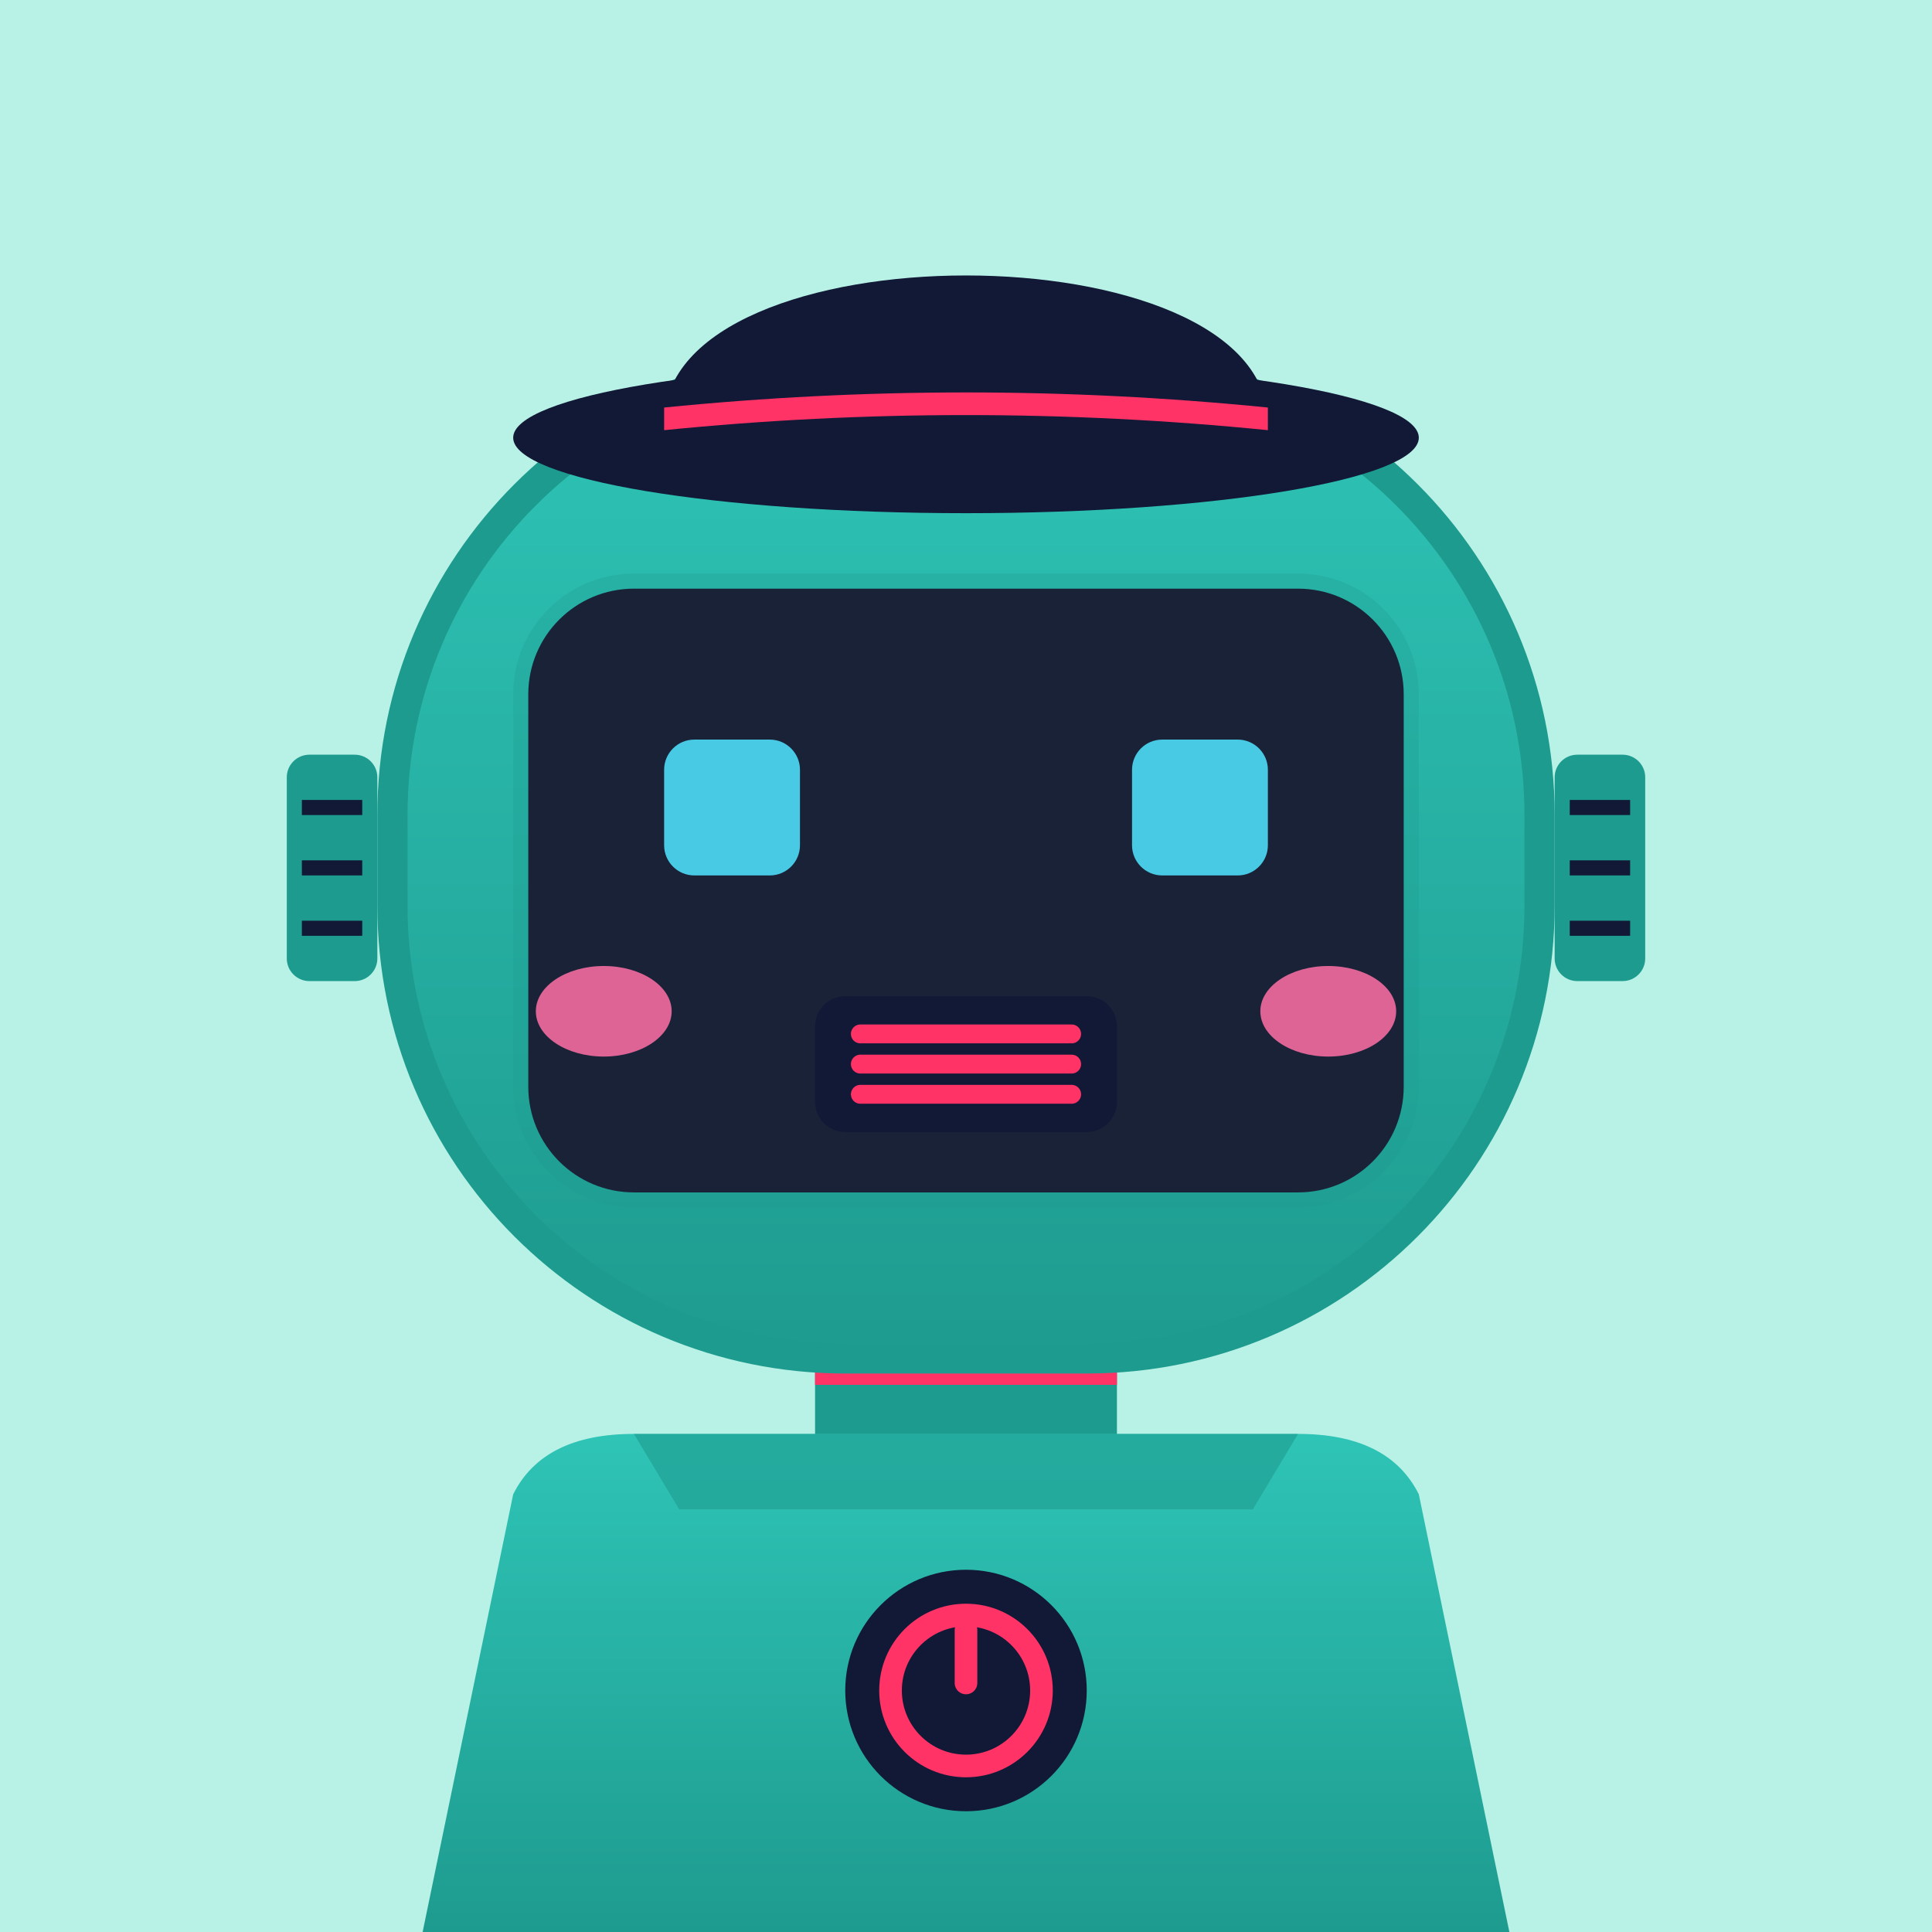
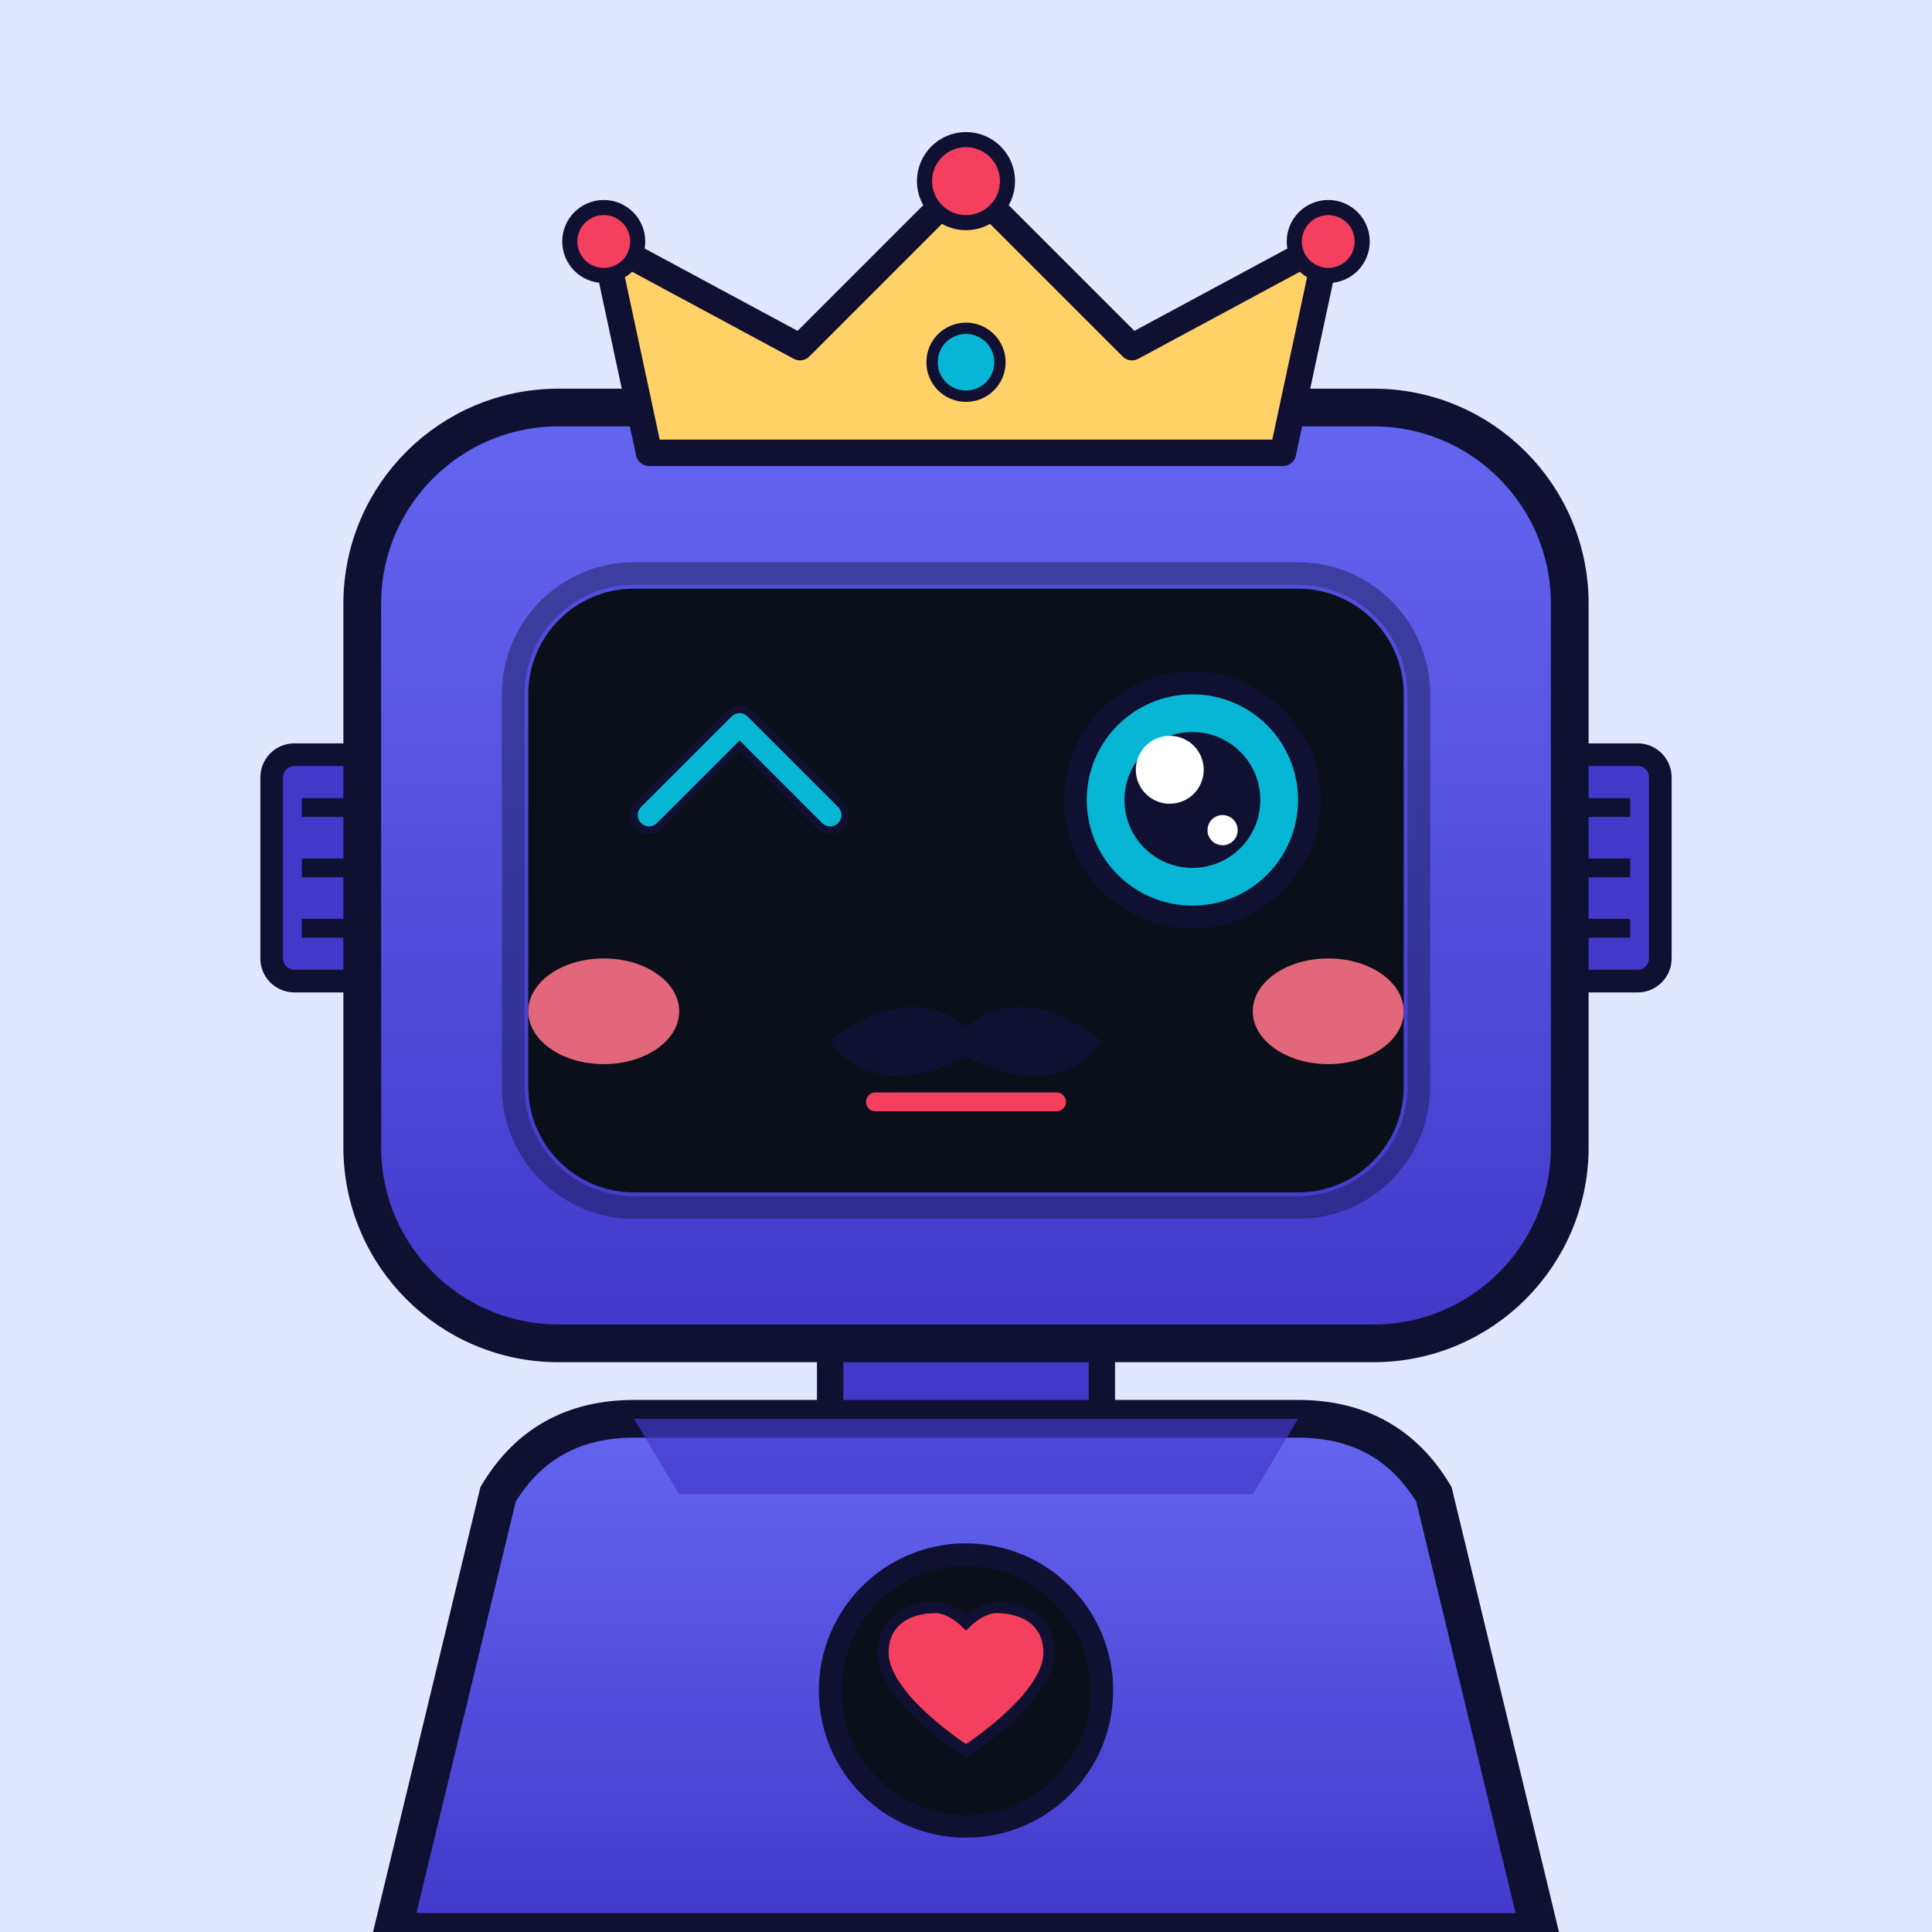
<svg xmlns="http://www.w3.org/2000/svg" viewBox="0 0 256 256" width="256" height="256">
  <defs>
    <clipPath id="avatar-clip">
      <rect x="0" y="0" width="256" height="256" rx="16" ry="16" />
    </clipPath>
    <linearGradient id="bg-grad-linear" x1="0%" y1="0%" x2="100%" y2="100%">
-       <stop offset="0%" stop-color="#B8F2E6" />
-       <stop offset="100%" stop-color="#84E6D2" />
+       <stop offset="0%" stop-color="#E0E7FF" />
+       <stop offset="100%" stop-color="#C7D2FE" />
    </linearGradient>
    <radialGradient id="bg-grad-radial" cx="50%" cy="40%" r="60%">
-       <stop offset="0%" stop-color="#84E6D2" />
-       <stop offset="100%" stop-color="#B8F2E6" />
+       <stop offset="0%" stop-color="#C7D2FE" />
+       <stop offset="100%" stop-color="#E0E7FF" />
    </radialGradient>
    <linearGradient id="chassis-grad" x1="0%" y1="0%" x2="0%" y2="100%">
-       <stop offset="0%" stop-color="#2EC4B6" />
-       <stop offset="100%" stop-color="#1E9B8F" />
+       <stop offset="0%" stop-color="#6366F1" />
+       <stop offset="100%" stop-color="#4338CA" />
    </linearGradient>
    <linearGradient id="metal-shine" x1="0%" y1="0%" x2="100%" y2="100%">
      <stop offset="0%" stop-color="#FFFFFF" stop-opacity="0.35" />
      <stop offset="50%" stop-color="#FFFFFF" stop-opacity="0.0" />
      <stop offset="100%" stop-color="#000000" stop-opacity="0.15" />
    </linearGradient>
  </defs>
-   <rect x="0" y="0" width="256" height="256" fill="#B8F2E6" />
+   <rect x="0" y="0" width="256" height="256" fill="#E0E7FF" />
  <g clip-path="url(#avatar-clip)">
-     <rect x="108" y="165" width="40" height="30" rx="4" fill="#1E9B8F" />
-     <line x1="108" y1="172" x2="148" y2="172" stroke="#FF3366" stroke-width="3" />
-     <line x1="108" y1="182" x2="148" y2="182" stroke="#FF3366" stroke-width="3" />
-     <path d="M 56 256 L 68 198 Q 72 190 84 190 L 172 190 Q 184 190 188 198 L 200 256 Z" fill="url(#chassis-grad)" />
-     <path d="M 84 190 L 172 190 L 166 200 L 90 200 Z" fill="#1E9B8F" opacity="0.6" />
-     <circle cx="128" cy="224" r="16" fill="#111936" />
-     <circle cx="128" cy="224" r="10" stroke="#FF3366" stroke-width="3" fill="none" />
-     <line x1="128" y1="216" x2="128" y2="223" stroke="#FF3366" stroke-width="3" stroke-linecap="round" />
-     <rect x="38" y="100" width="12" height="30" rx="3" fill="#1E9B8F" />
-     <line x1="40" y1="107" x2="48" y2="107" stroke="#111936" stroke-width="2" />
-     <line x1="40" y1="115" x2="48" y2="115" stroke="#111936" stroke-width="2" />
-     <line x1="40" y1="123" x2="48" y2="123" stroke="#111936" stroke-width="2" />
-     <rect x="206" y="100" width="12" height="30" rx="3" fill="#1E9B8F" />
-     <line x1="208" y1="107" x2="216" y2="107" stroke="#111936" stroke-width="2" />
-     <line x1="208" y1="115" x2="216" y2="115" stroke="#111936" stroke-width="2" />
-     <line x1="208" y1="123" x2="216" y2="123" stroke="#111936" stroke-width="2" />
-     <rect x="52" y="48" width="152" height="132" rx="60" ry="60" fill="url(#chassis-grad)" stroke="#1E9B8F" stroke-width="4" />
-     <rect x="68" y="76" width="120" height="84" rx="16" ry="16" fill="#1E9B8F" opacity="0.3" />
-     <rect x="70" y="78" width="116" height="80" rx="14" ry="14" fill="#1A2238" />
-     <rect x="88" y="98" width="18" height="18" rx="4" fill="#48CAE4" />
-     <rect x="150" y="98" width="18" height="18" rx="4" fill="#48CAE4" />
-     <ellipse cx="80" cy="134" rx="9" ry="6" fill="#FF70A6" opacity="0.85" />
-     <ellipse cx="176" cy="134" rx="9" ry="6" fill="#FF70A6" opacity="0.85" />
-     <rect x="108" y="132" width="40" height="18" rx="4" fill="#111936" />
-     <line x1="114" y1="137" x2="142" y2="137" stroke="#FF3366" stroke-width="2.5" stroke-linecap="round" />
-     <line x1="114" y1="141" x2="142" y2="141" stroke="#FF3366" stroke-width="2.5" stroke-linecap="round" />
-     <line x1="114" y1="145" x2="142" y2="145" stroke="#FF3366" stroke-width="2.5" stroke-linecap="round" />
-     <ellipse cx="128" cy="58" rx="60" ry="10" fill="#111936" />
-     <path d="M 88 56 C 88 30, 168 30, 168 56 Z" fill="#111936" />
-     <path d="M 88 54 Q 128 50 168 54 L 168 57 Q 128 53 88 57 Z" fill="#FF3366" />
+     <rect x="110" y="165" width="36" height="30" rx="5" fill="#4338CA" stroke="#101033" stroke-width="3.5" />
+     <path d="M 52 256 L 66 198 Q 72 188 84 188 L 172 188 Q 184 188 190 198 L 204 256 Z" fill="url(#chassis-grad)" stroke="#101033" stroke-width="5" />
+     <path d="M 84 188 L 172 188 L 166 198 L 90 198 Z" fill="#4338CA" opacity="0.7" />
+     <circle cx="128" cy="224" r="18" fill="#0B0F19" stroke="#101033" stroke-width="3" />
+     <path d="M 128 232 C 128 232, 117 225, 117 219 C 117 215, 120 213, 124 213 C 126 213, 128 215, 128 215 C 128 215, 130 213, 132 213 C 136 213, 139 215, 139 219 C 139 225, 128 232, 128 232 Z" fill="#F43F5E" stroke="#101033" stroke-width="1.5" />
+     <rect x="36" y="100" width="14" height="30" rx="3" fill="#4338CA" stroke="#101033" stroke-width="3" />
+     <line x1="40" y1="107" x2="46" y2="107" stroke="#101033" stroke-width="2.5" />
+     <line x1="40" y1="115" x2="46" y2="115" stroke="#101033" stroke-width="2.5" />
+     <line x1="40" y1="123" x2="46" y2="123" stroke="#101033" stroke-width="2.5" />
+     <rect x="206" y="100" width="14" height="30" rx="3" fill="#4338CA" stroke="#101033" stroke-width="3" />
+     <line x1="210" y1="107" x2="216" y2="107" stroke="#101033" stroke-width="2.5" />
+     <line x1="210" y1="115" x2="216" y2="115" stroke="#101033" stroke-width="2.5" />
+     <line x1="210" y1="123" x2="216" y2="123" stroke="#101033" stroke-width="2.5" />
+     <rect x="48" y="54" width="160" height="124" rx="26" ry="26" fill="url(#chassis-grad)" stroke="#101033" stroke-width="5" />
+     <rect x="68" y="76" width="120" height="84" rx="16" ry="16" fill="#4338CA" opacity="0.4" stroke="#101033" stroke-width="3" />
+     <rect x="70" y="78" width="116" height="80" rx="14" ry="14" fill="#0B0F19" />
+     <path d="M 86 108 L 98 96 L 110 108" fill="none" stroke="#101033" stroke-width="5" stroke-linecap="round" stroke-linejoin="round" />
+     <path d="M 86 108 L 98 96 L 110 108" fill="none" stroke="#06B6D4" stroke-width="3" stroke-linecap="round" stroke-linejoin="round" />
+     <circle cx="158" cy="106" r="17" fill="#101033" />
+     <circle cx="158" cy="106" r="14" fill="#06B6D4" />
+     <circle cx="158" cy="106" r="9" fill="#101033" />
+     <circle cx="155" cy="102" r="4.5" fill="#FFFFFF" />
+     <circle cx="162" cy="110" r="2" fill="#FFFFFF" />
+     <ellipse cx="80" cy="134" rx="10" ry="7" fill="#FB7185" opacity="0.9" />
+     <ellipse cx="176" cy="134" rx="10" ry="7" fill="#FB7185" opacity="0.9" />
+     <path d="M 110 138 Q 120 130 128 136 Q 136 130 146 138 Q 140 146 128 140 Q 116 146 110 138 Z" fill="#101033" />
+     <line x1="116" y1="146" x2="140" y2="146" stroke="#F43F5E" stroke-width="2.5" stroke-linecap="round" />
+     <polygon points="86,60 80,32 106,46 128,24 150,46 176,32 170,60" fill="#FFD166" stroke="#101033" stroke-width="3.5" stroke-linejoin="round" />
+     <circle cx="80" cy="32" r="4.5" fill="#F43F5E" stroke="#101033" stroke-width="2" />
+     <circle cx="128" cy="24" r="5.5" fill="#F43F5E" stroke="#101033" stroke-width="2" />
+     <circle cx="176" cy="32" r="4.5" fill="#F43F5E" stroke="#101033" stroke-width="2" />
+     <circle cx="128" cy="48" r="4.5" fill="#06B6D4" stroke="#101033" stroke-width="1.5" />
  </g>
</svg>
